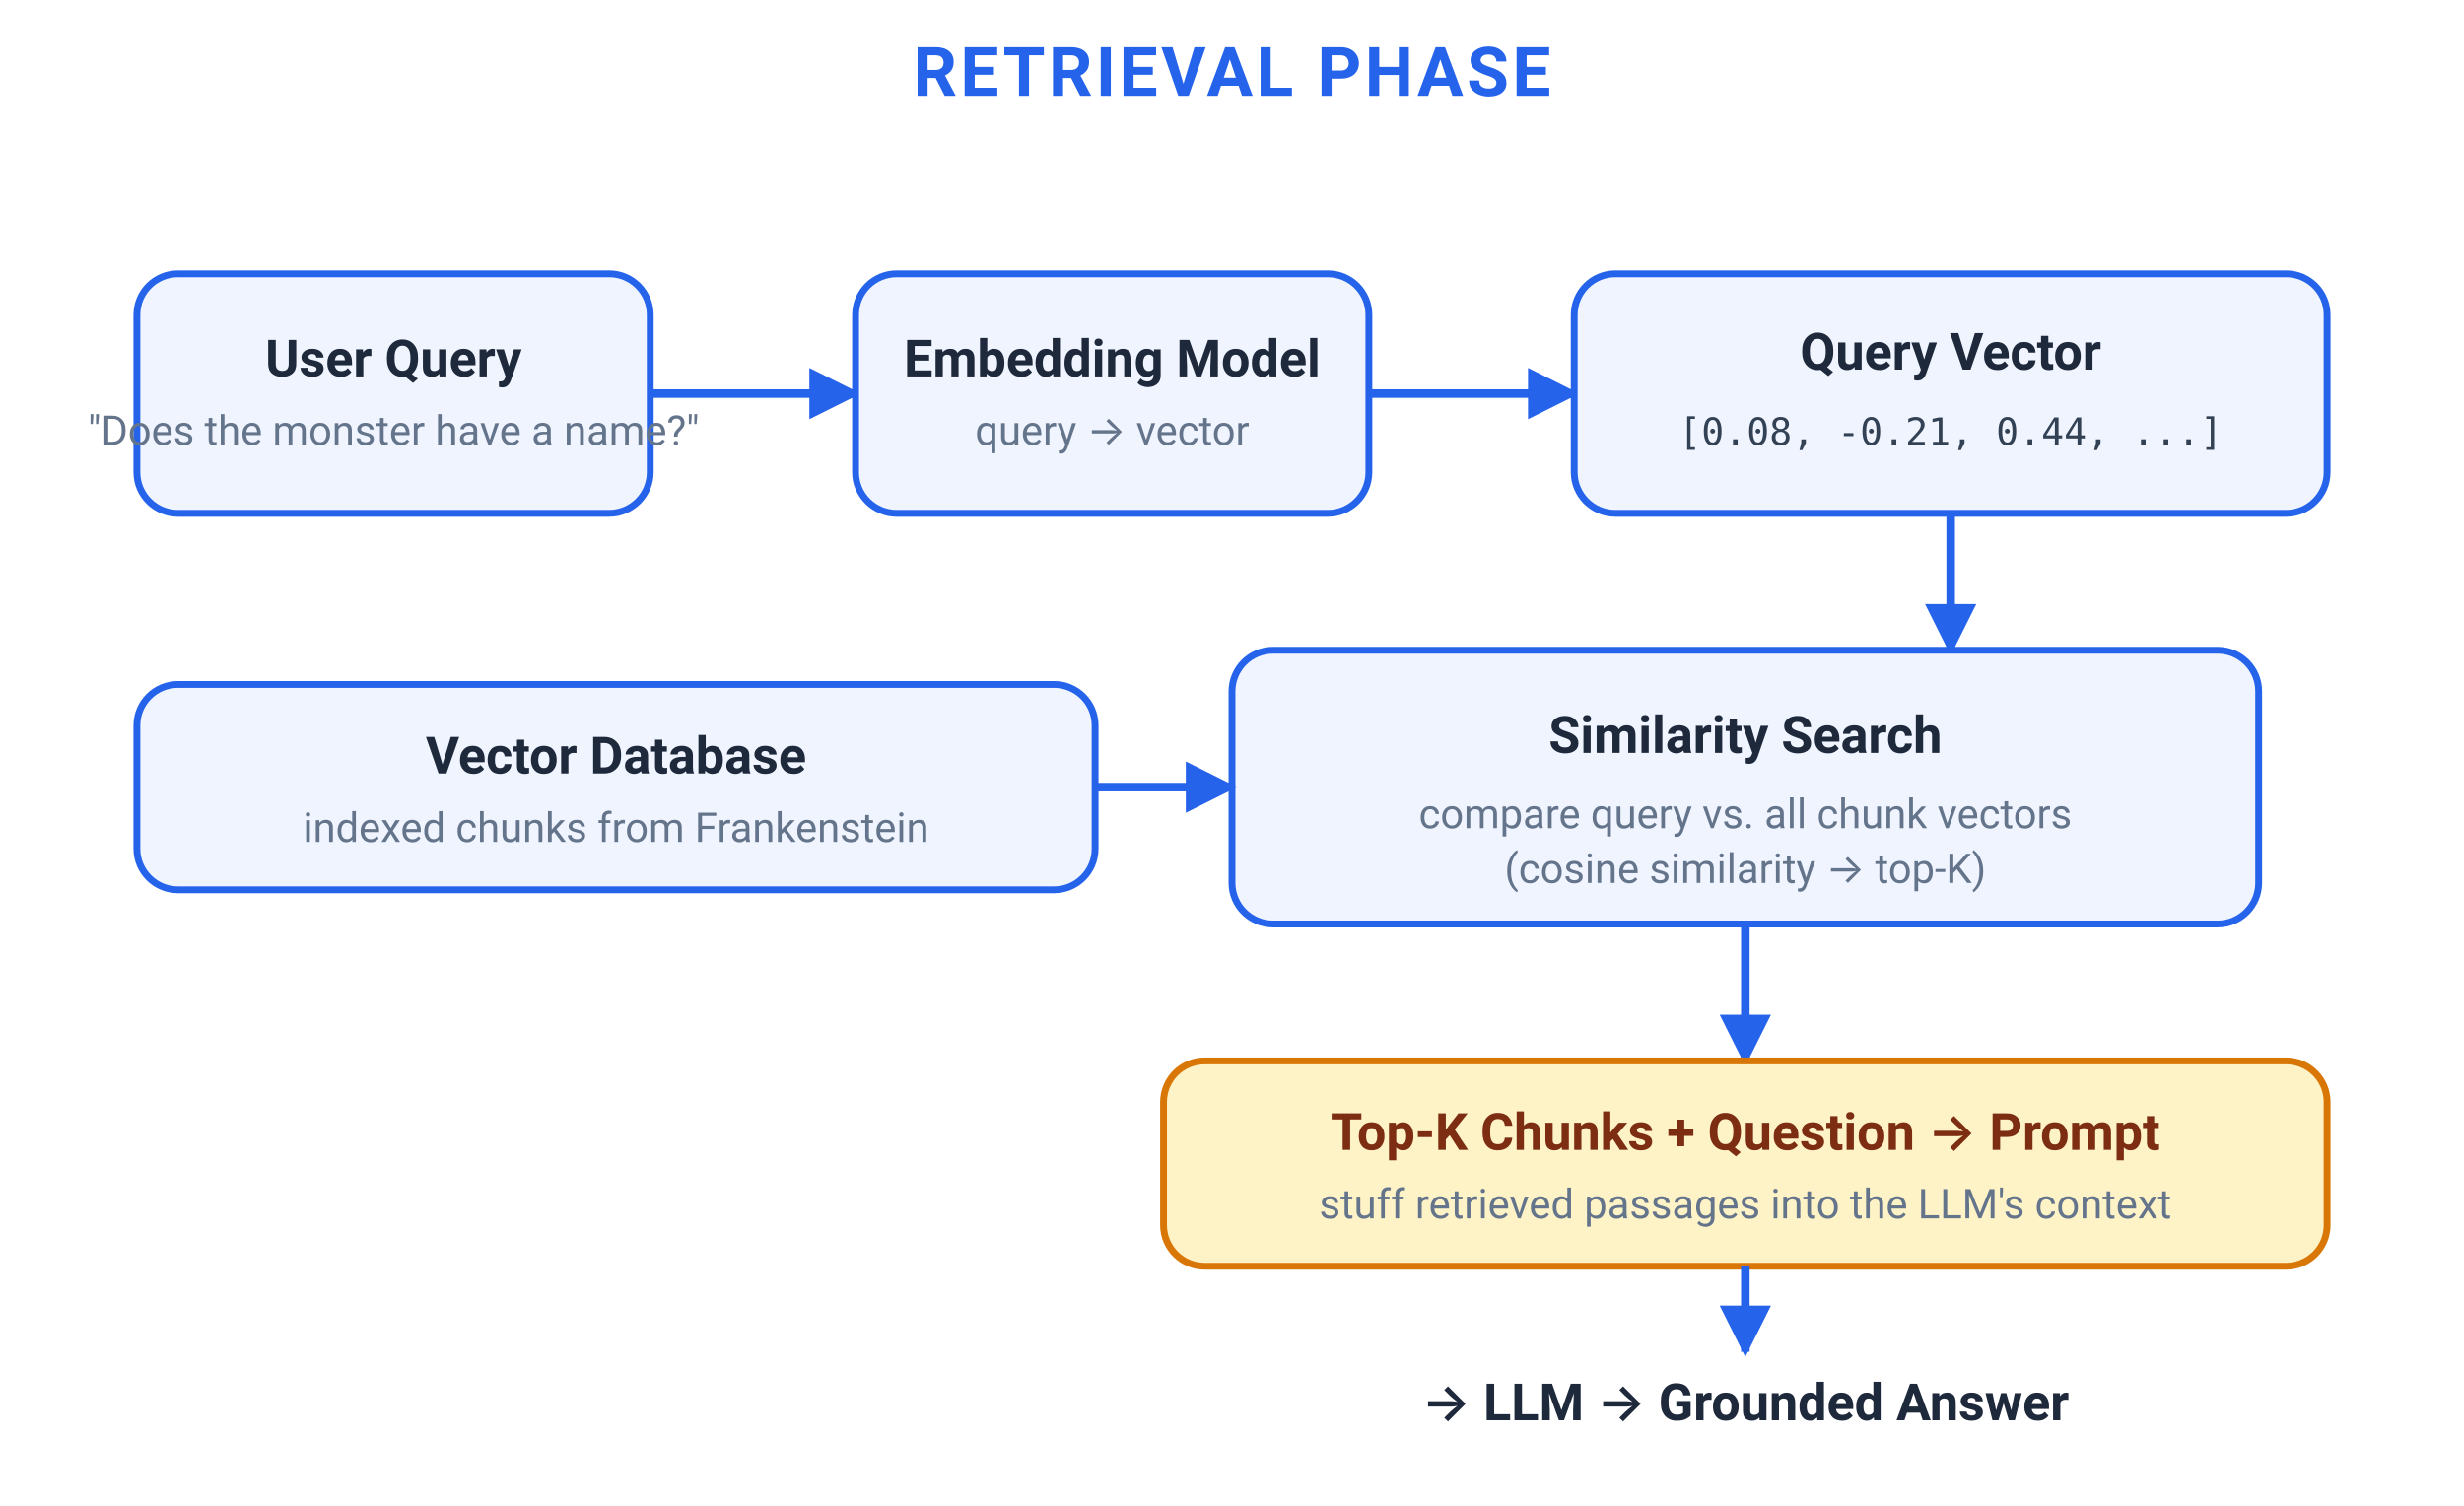
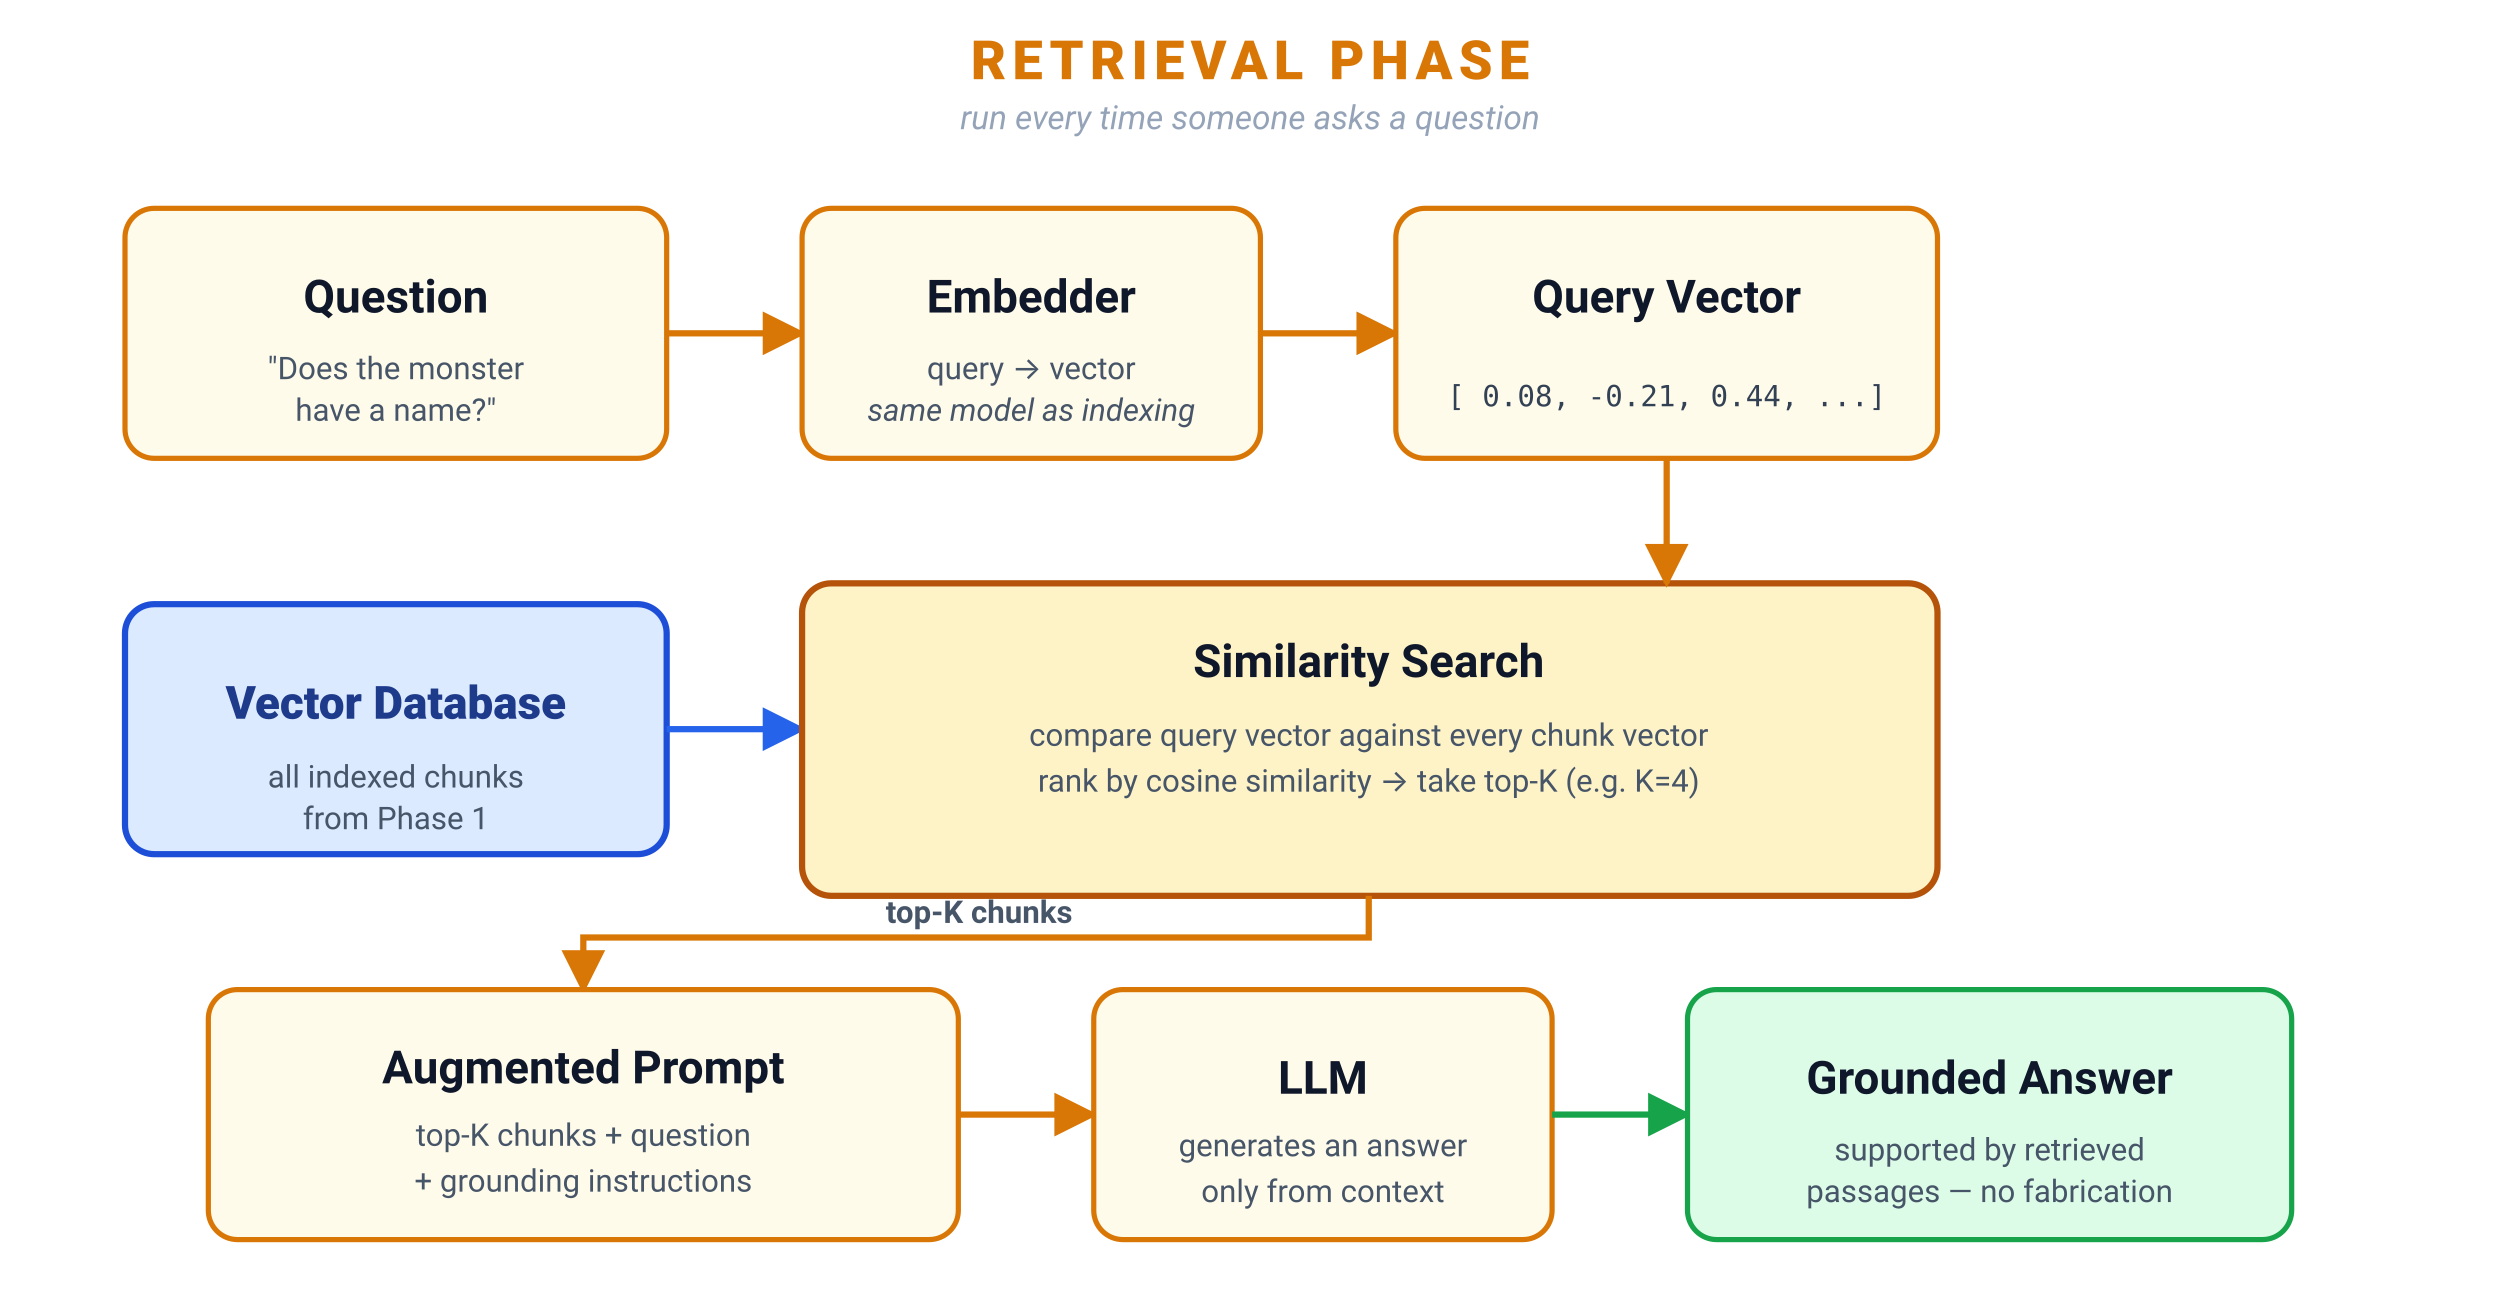
- <svg xmlns="http://www.w3.org/2000/svg" viewBox="0 0 720 440" font-family="-apple-system, BlinkMacSystemFont, 'Segoe UI', Roboto, sans-serif">
+ <svg xmlns="http://www.w3.org/2000/svg" viewBox="0 0 1200 620" font-family="-apple-system, BlinkMacSystemFont, 'Segoe UI', Roboto, sans-serif">
  <defs>
-     <marker id="arr2" viewBox="0 0 10 10" refX="9" refY="5" markerWidth="6" markerHeight="6" orient="auto-start-reverse">
+     <marker id="arr" viewBox="0 0 10 10" refX="9" refY="5" markerWidth="7" markerHeight="7" orient="auto-start-reverse">
+       <path d="M0,0 L10,5 L0,10 z" fill="#D97706" />
+     </marker>
+     <marker id="arr-b" viewBox="0 0 10 10" refX="9" refY="5" markerWidth="7" markerHeight="7" orient="auto-start-reverse">
      <path d="M0,0 L10,5 L0,10 z" fill="#2563EB" />
    </marker>
+     <marker id="arr-g" viewBox="0 0 10 10" refX="9" refY="5" markerWidth="7" markerHeight="7" orient="auto-start-reverse">
+       <path d="M0,0 L10,5 L0,10 z" fill="#16A34A" />
+     </marker>
    <style>
-       .box { fill: #EFF4FF; stroke: #2563EB; stroke-width: 2; }
-       .box-alt { fill: #FEF3C7; stroke: #D97706; stroke-width: 2; }
-       .label { fill: #1E293B; font-size: 15px; font-weight: 600; text-anchor: middle; }
-       .label-alt { fill: #7C2D12; font-size: 15px; font-weight: 600; text-anchor: middle; }
-       .sub { fill: #64748B; font-size: 12px; text-anchor: middle; }
-       .arrow { stroke: #2563EB; stroke-width: 2.5; fill: none; }
-       .title { fill: #2563EB; font-size: 20px; font-weight: 700; text-anchor: middle; letter-spacing: 1px; }
+       .box-q    { fill: #FFFBEB; stroke: #D97706; stroke-width: 2.5; }
+       .box-vdb  { fill: #DBEAFE; stroke: #1D4ED8; stroke-width: 3; }
+       .box-llm  { fill: #FFFBEB; stroke: #D97706; stroke-width: 2.5; }
+       .box-ans  { fill: #DCFCE7; stroke: #16A34A; stroke-width: 2.5; }
+       .box-sim  { fill: #FEF3C7; stroke: #B45309; stroke-width: 3; }
+       .label    { fill: #0F172A; font-size: 22px; font-weight: 700; text-anchor: middle; }
+       .label-vdb{ fill: #1E3A8A; font-size: 22px; font-weight: 800; text-anchor: middle; }
+       .sub      { fill: #475569; font-size: 15px; text-anchor: middle; }
+       .sub-mono { fill: #334155; font-size: 14px; font-family: 'SF Mono', Menlo, Consolas, monospace; text-anchor: middle; }
+       .arrow    { stroke: #D97706; stroke-width: 3; fill: none; }
+       .arrow-b  { stroke: #2563EB; stroke-width: 3; fill: none; }
+       .arrow-g  { stroke: #16A34A; stroke-width: 3; fill: none; }
+       .title    { fill: #D97706; font-size: 26px; font-weight: 800; text-anchor: middle; letter-spacing: 3px; }
+       .subtitle { fill: #94A3B8; font-size: 16px; font-style: italic; text-anchor: middle; }
+       .edge     { fill: #475569; font-size: 15px; font-weight: 600; text-anchor: middle; }
    </style>
  </defs>
-   <text x="360" y="28" class="title">RETRIEVAL PHASE</text>
-   <rect x="40" y="80" width="150" height="70" rx="12" class="box" />
-   <text x="115" y="110" class="label">User Query</text>
-   <text x="115" y="130" class="sub">"Does the monster have a name?"</text>
-   <path d="M 190 115 L 250 115" class="arrow" marker-end="url(#arr2)" />
-   <rect x="250" y="80" width="150" height="70" rx="12" class="box" />
-   <text x="325" y="110" class="label">Embedding Model</text>
-   <text x="325" y="130" class="sub">query → vector</text>
-   <path d="M 400 115 L 460 115" class="arrow" marker-end="url(#arr2)" />
-   <rect x="460" y="80" width="220" height="70" rx="12" class="box" />
-   <text x="570" y="108" class="label">Query Vector</text>
-   <text x="570" y="130" fill="#334155" font-size="11" font-family="monospace" text-anchor="middle">[0.08, -0.21, 0.44, ...]</text>
-   <path d="M 570 150 L 570 190" class="arrow" marker-end="url(#arr2)" />
-   <rect x="360" y="190" width="300" height="80" rx="12" class="box" />
-   <text x="510" y="220" class="label">Similarity Search</text>
-   <text x="510" y="242" class="sub">compare query vs. all chunk vectors</text>
-   <text x="510" y="258" class="sub">(cosine similarity → top-K)</text>
-   <rect x="40" y="200" width="280" height="60" rx="12" class="box" />
-   <text x="180" y="226" class="label">Vector Database</text>
-   <text x="180" y="246" class="sub">indexed chunks from Frankenstein</text>
-   <path d="M 320 230 L 360 230" class="arrow" marker-end="url(#arr2)" />
-   <path d="M 510 270 L 510 310" class="arrow" marker-end="url(#arr2)" />
-   <rect x="340" y="310" width="340" height="60" rx="12" class="box-alt" />
-   <text x="510" y="336" class="label-alt">Top-K Chunks + Question → Prompt</text>
-   <text x="510" y="356" class="sub">stuff retrieved passages into the LLM's context</text>
-   <path d="M 510 370 L 510 395" class="arrow" marker-end="url(#arr2)" />
-   <text x="510" y="415" class="label">→ LLM → Grounded Answer</text>
+   <text x="600" y="38" class="title">RETRIEVAL PHASE</text>
+   <text x="600" y="62" class="subtitle">run every time someone asks a question</text>
+   <rect x="60" y="100" width="260" height="120" rx="14" class="box-q" />
+   <text x="190" y="150" class="label">Question</text>
+   <text x="190" y="182" class="sub">"Does the monster</text>
+   <text x="190" y="202" class="sub">have a name?"</text>
+   <path d="M 320 160 L 385 160" class="arrow" marker-end="url(#arr)" />
+   <rect x="385" y="100" width="220" height="120" rx="14" class="box-q" />
+   <text x="495" y="150" class="label">Embedder</text>
+   <text x="495" y="182" class="sub">query → vector</text>
+   <text x="495" y="202" class="sub" font-style="italic">same model as indexing</text>
+   <path d="M 605 160 L 670 160" class="arrow" marker-end="url(#arr)" />
+   <rect x="670" y="100" width="260" height="120" rx="14" class="box-q" />
+   <text x="800" y="150" class="label">Query Vector</text>
+   <text x="800" y="195" class="sub-mono">[ 0.08, -0.21, 0.44, ...]</text>
+   <rect x="60" y="290" width="260" height="120" rx="14" class="box-vdb" />
+   <text x="190" y="345" class="label-vdb">Vector Database</text>
+   <text x="190" y="378" class="sub">all indexed chunks</text>
+   <text x="190" y="398" class="sub">from Phase 1</text>
+   <path d="M 320 350 L 385 350" class="arrow-b" marker-end="url(#arr-b)" />
+   <rect x="385" y="280" width="545" height="150" rx="14" class="box-sim" />
+   <text x="657" y="325" class="label">Similarity Search</text>
+   <text x="657" y="358" class="sub">compare query vector against every chunk vector</text>
+   <text x="657" y="380" class="sub">rank by cosine similarity → take top-K (e.g. K=4)</text>
+   <path d="M 800 220 L 800 280" class="arrow" marker-end="url(#arr)" />
+   <path d="M 657 430 L 657 450 L 280 450 L 280 475" class="arrow" marker-end="url(#arr)" />
+   <text x="470" y="443" class="edge" fill="#B45309">top-K chunks</text>
+   <rect x="100" y="475" width="360" height="120" rx="14" class="box-q" />
+   <text x="280" y="520" class="label">Augmented Prompt</text>
+   <text x="280" y="550" class="sub">top-K chunks + question</text>
+   <text x="280" y="572" class="sub">+ grounding instructions</text>
+   <path d="M 460 535 L 525 535" class="arrow" marker-end="url(#arr)" />
+   <rect x="525" y="475" width="220" height="120" rx="14" class="box-llm" />
+   <text x="635" y="525" class="label">LLM</text>
+   <text x="635" y="555" class="sub">generates an answer</text>
+   <text x="635" y="577" class="sub">only from context</text>
+   <path d="M 745 535 L 810 535" class="arrow-g" marker-end="url(#arr-g)" />
+   <rect x="810" y="475" width="290" height="120" rx="14" class="box-ans" />
+   <text x="955" y="525" class="label">Grounded Answer</text>
+   <text x="955" y="557" class="sub">supported by retrieved</text>
+   <text x="955" y="577" class="sub">passages — no fabrication</text>
</svg>
